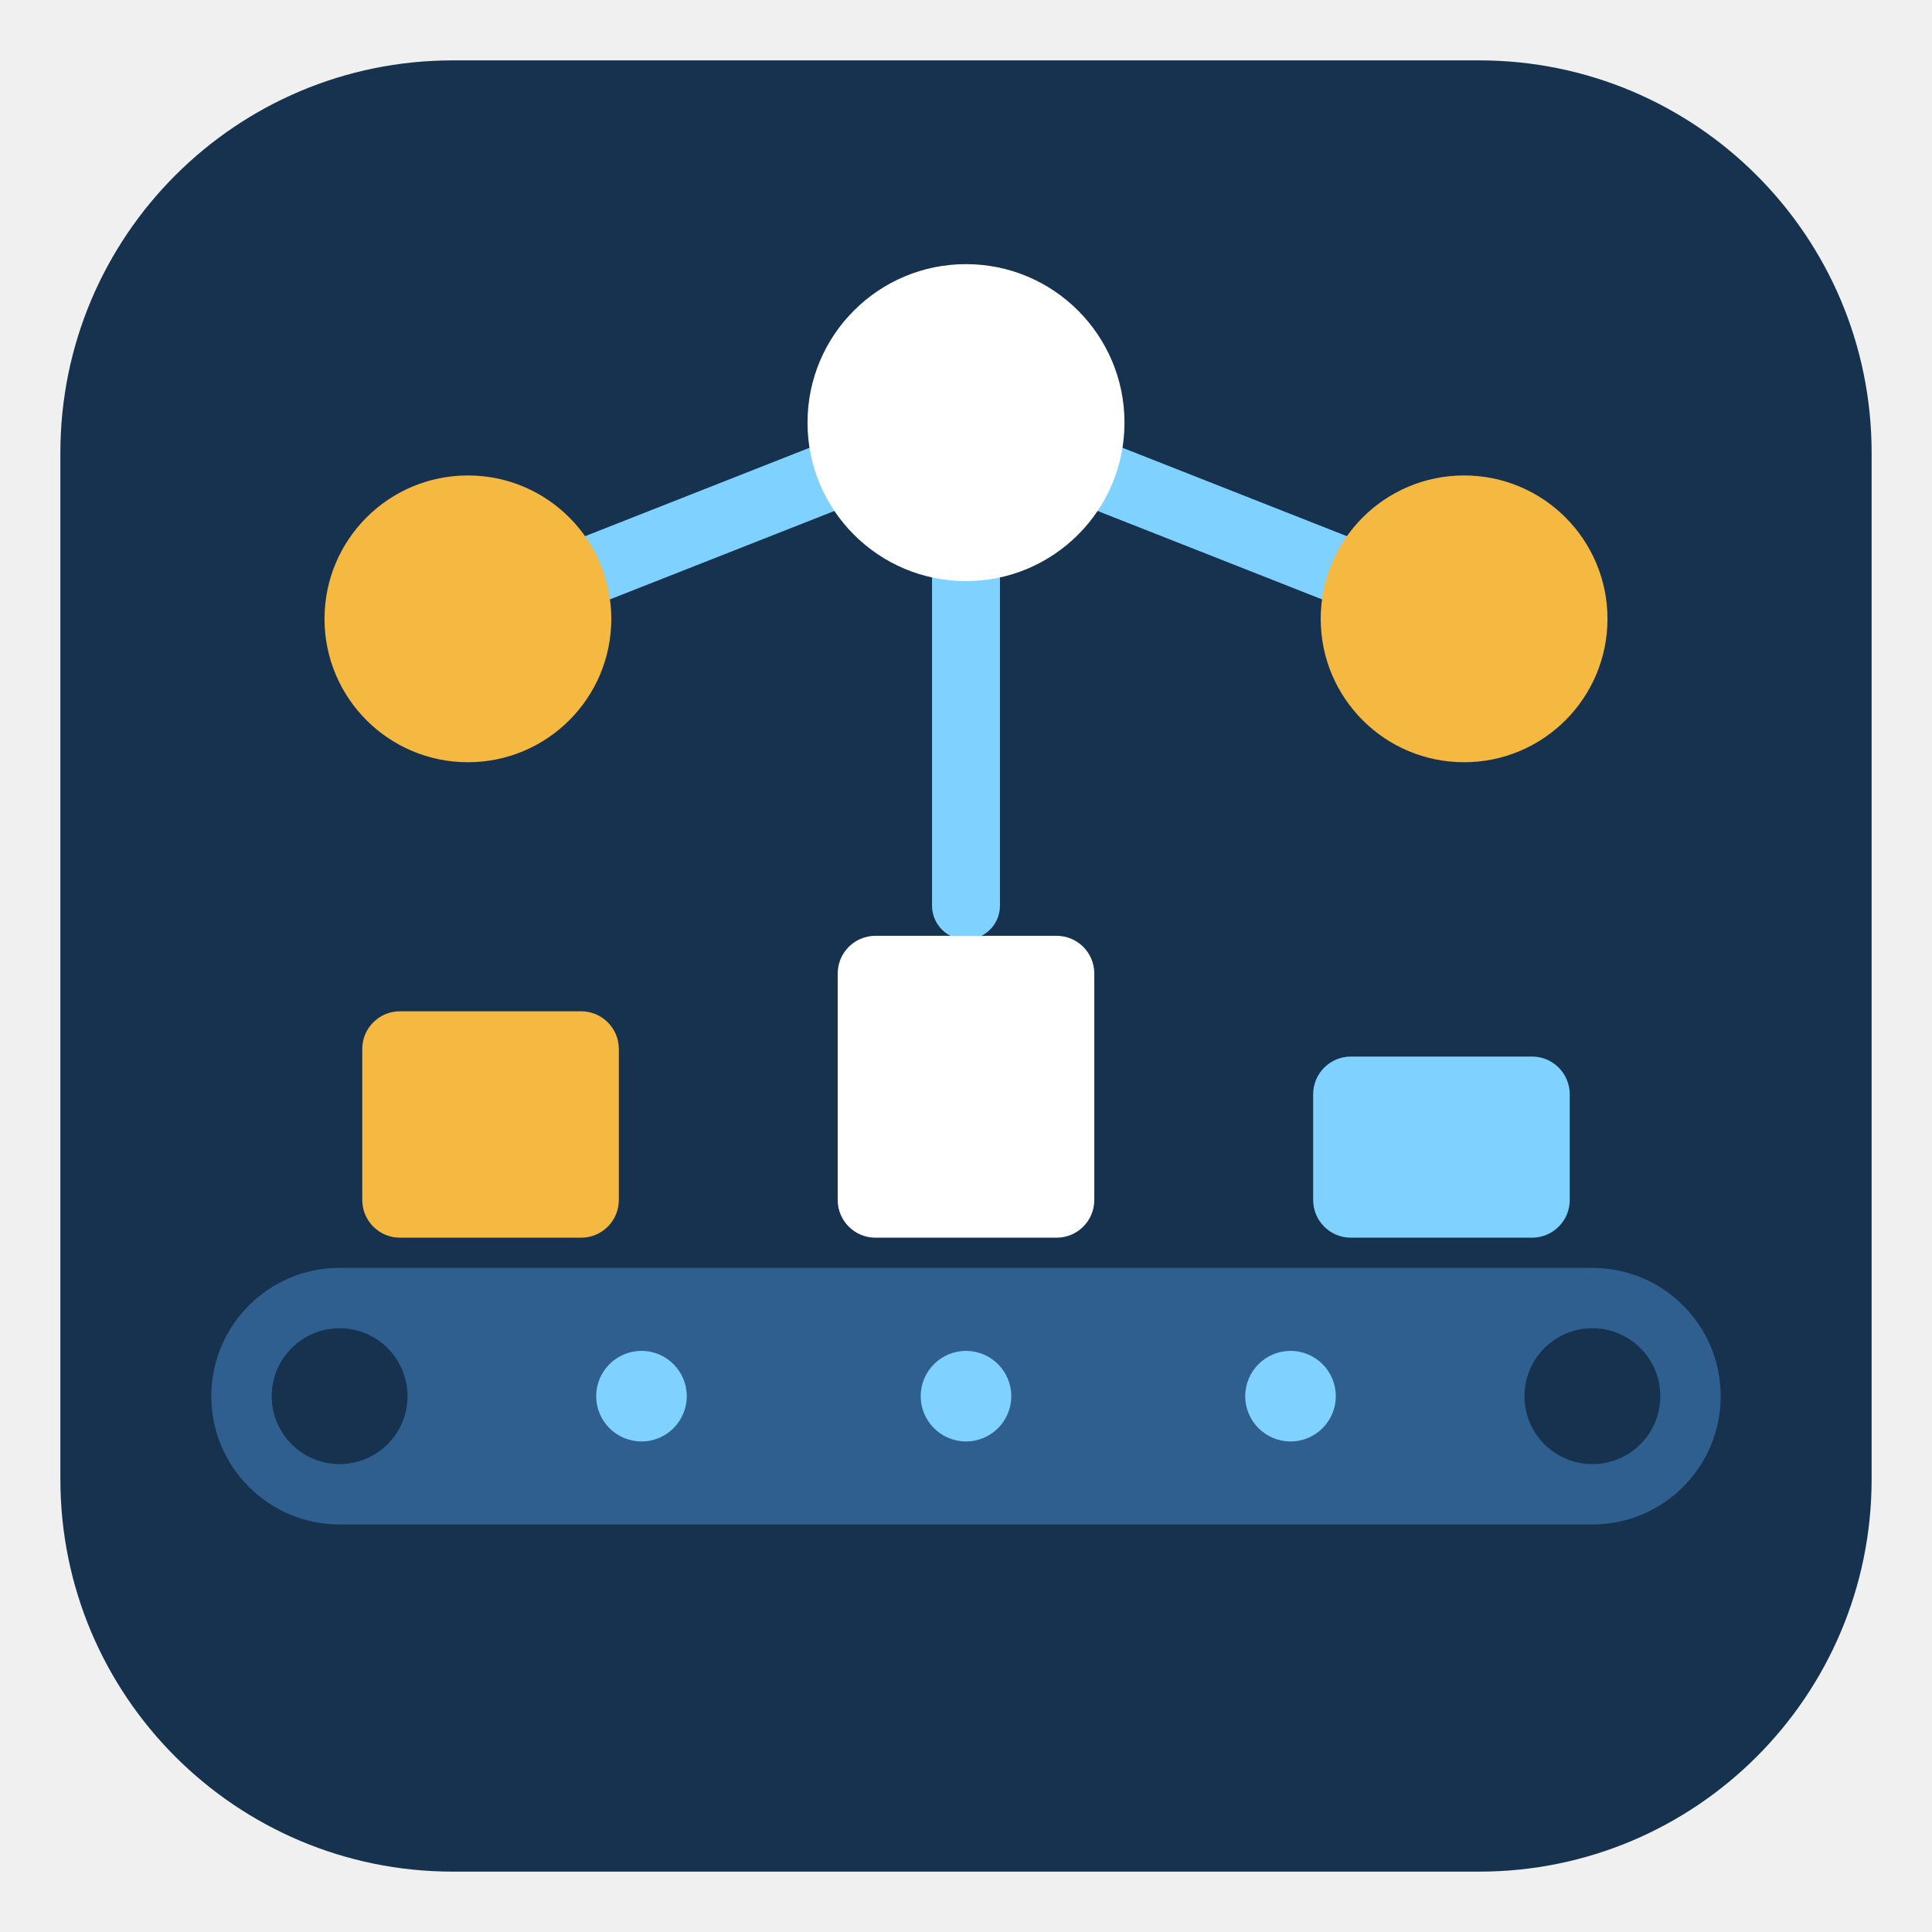
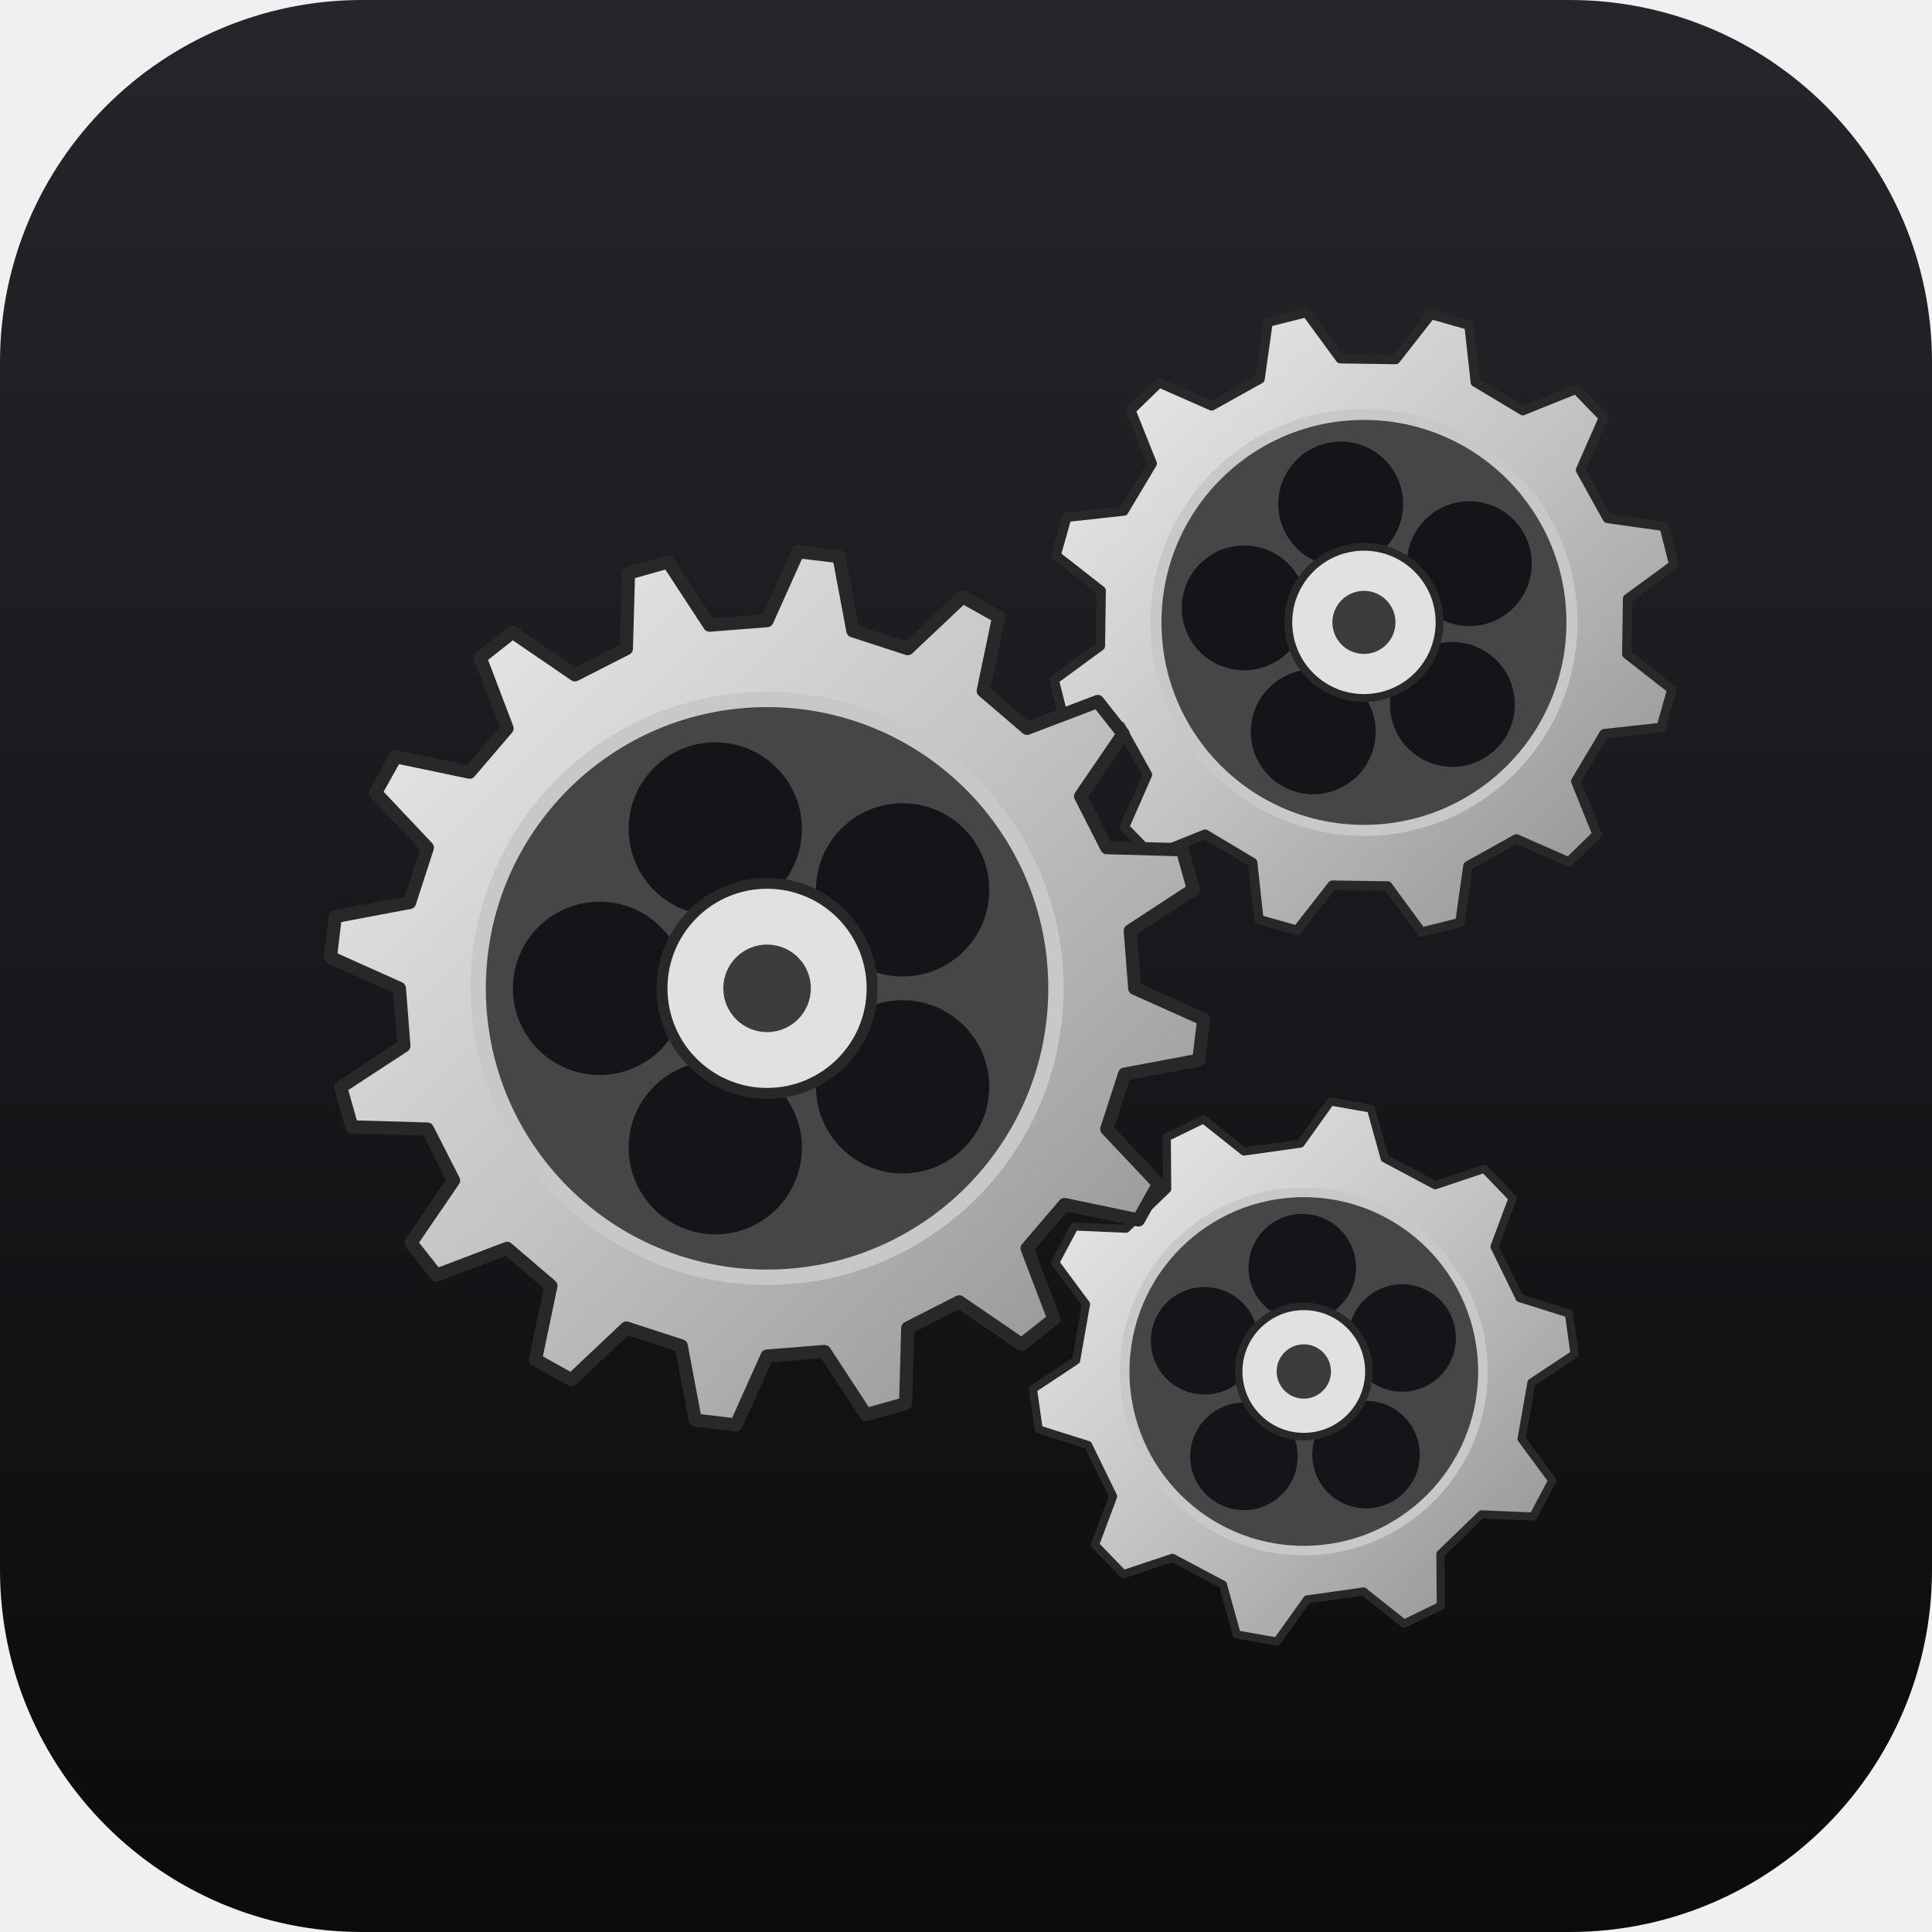
<svg xmlns="http://www.w3.org/2000/svg" viewBox="0 0 256 256" width="256" height="256">
-   <rect x="8" y="8" width="240" height="240" rx="52" fill="#16324f" />
-   <g stroke="#7fd1ff" stroke-width="9" stroke-linecap="round" fill="none">
-     <path d="M62 82 L128 56 L194 82" />
-     <path d="M128 56 L128 120" />
-   </g>
-   <circle cx="62" cy="82" r="19" fill="#f5b942" />
-   <circle cx="194" cy="82" r="19" fill="#f5b942" />
-   <circle cx="128" cy="56" r="21" fill="#ffffff" />
-   <rect x="28" y="168" width="200" height="34" rx="17" fill="#2f5f8f" />
-   <circle cx="45" cy="185" r="9" fill="#16324f" />
-   <circle cx="85" cy="185" r="6" fill="#7fd1ff" />
-   <circle cx="128" cy="185" r="6" fill="#7fd1ff" />
-   <circle cx="171" cy="185" r="6" fill="#7fd1ff" />
-   <circle cx="211" cy="185" r="9" fill="#16324f" />
-   <rect x="48" y="134" width="34" height="30" rx="5" fill="#f5b942" />
-   <rect x="111" y="124" width="34" height="40" rx="5" fill="#ffffff" />
-   <rect x="174" y="140" width="34" height="24" rx="5" fill="#7fd1ff" />
+   <defs>
+     <linearGradient id="g" x1="0" y1="0" x2="0" y2="1">
+       <stop offset="0" stop-color="#24262b" />
+       <stop offset="1" stop-color="#0b0b0c" />
+     </linearGradient>
+     <linearGradient id="metal" x1="0" y1="0" x2="1" y2="1">
+       <stop offset="0" stop-color="#f0f0f0" />
+       <stop offset="0.5" stop-color="#c3c3c3" />
+       <stop offset="1" stop-color="#8c8c8c" />
+     </linearGradient>
+   </defs>
+   <rect width="256" height="256" rx="48" fill="url(#g)" />
+   <polygon points="201.62,190.66 205.69,196.17 203.15,200.95 196.30,200.66 190.86,205.92 190.92,212.77 186.05,215.15 180.68,210.88 173.19,211.94 169.21,217.52 163.87,216.58 162.04,209.97 155.35,206.42 148.85,208.59 145.09,204.70 147.49,198.28 144.17,191.47 137.63,189.41 136.87,184.05 142.59,180.26 143.90,172.81 139.82,167.30 142.37,162.51 149.21,162.81 154.66,157.55 154.60,150.69 159.47,148.32 164.83,152.58 172.33,151.53 176.31,145.95 181.65,146.89 183.48,153.49 190.17,157.05 196.67,154.87 200.43,158.77 198.03,165.19 201.35,171.99 207.89,174.05 208.64,179.42 202.93,183.20" fill="url(#metal)" stroke="#282828" stroke-width="1.08" stroke-linejoin="round" />
+   <circle cx="172.76" cy="181.73" r="23.73" fill="#464646" />
+   <circle cx="181.01" cy="192.75" r="7.12" fill="#141518" />
+   <circle cx="164.83" cy="192.98" r="7.12" fill="#141518" />
+   <circle cx="159.61" cy="177.66" r="7.12" fill="#141518" />
+   <circle cx="172.56" cy="167.97" r="7.12" fill="#141518" />
+   <circle cx="185.79" cy="177.29" r="7.12" fill="#141518" />
+   <circle cx="172.76" cy="181.73" r="23.73" fill="none" stroke="#c8c8c8" stroke-width="1.26" />
+   <circle cx="172.76" cy="181.73" r="8.63" fill="#e1e1e1" stroke="#282828" stroke-width="1.00" />
+   <circle cx="172.76" cy="181.73" r="3.60" fill="#3c3c3c" />
+   <polygon points="215.56,86.67 221.54,91.35 220.11,96.39 212.56,97.22 208.80,103.52 211.63,110.56 207.87,114.21 200.92,111.16 194.51,114.73 193.45,122.24 188.36,123.52 183.87,117.40 176.54,117.29 171.86,123.27 166.81,121.84 165.98,114.29 159.68,110.53 152.64,113.37 148.99,109.60 152.04,102.65 148.47,96.24 140.96,95.18 139.68,90.09 145.80,85.60 145.91,78.27 139.93,73.59 141.36,68.54 148.91,67.71 152.67,61.42 149.84,54.37 153.60,50.72 160.55,53.78 166.96,50.21 168.02,42.69 173.11,41.41 177.60,47.53 184.93,47.64 189.61,41.66 194.66,43.10 195.49,50.64 201.78,54.41 208.83,51.57 212.48,55.33 209.43,62.28 212.99,68.69 220.51,69.75 221.79,74.84 215.67,79.33" fill="url(#metal)" stroke="#282828" stroke-width="1.25" stroke-linejoin="round" />
+   <circle cx="180.73" cy="82.47" r="27.56" fill="#464646" />
+   <circle cx="192.45" cy="93.34" r="8.27" fill="#141518" />
+   <circle cx="174.01" cy="96.97" r="8.27" fill="#141518" />
+   <circle cx="164.86" cy="80.55" r="8.27" fill="#141518" />
+   <circle cx="177.65" cy="66.78" r="8.27" fill="#141518" />
+   <circle cx="194.70" cy="74.69" r="8.27" fill="#141518" />
+   <circle cx="180.73" cy="82.47" r="27.56" fill="none" stroke="#c8c8c8" stroke-width="1.46" />
+   <circle cx="180.73" cy="82.47" r="10.02" fill="#e1e1e1" stroke="#282828" stroke-width="1.04" />
+   <circle cx="180.73" cy="82.47" r="4.18" fill="#3c3c3c" />
+   <polygon points="150.36,130.96 159.50,135.06 158.85,140.48 149.01,142.33 146.65,149.60 153.52,156.88 150.85,161.65 141.06,159.60 136.09,165.41 139.65,174.77 135.36,178.15 127.10,172.50 120.28,175.97 120.00,185.98 114.74,187.46 109.26,179.08 101.64,179.68 97.54,188.82 92.12,188.17 90.27,178.33 83.00,175.97 75.72,182.84 70.95,180.17 73.00,170.38 67.19,165.41 57.83,168.97 54.45,164.68 60.10,156.42 56.63,149.60 46.62,149.32 45.14,144.06 53.52,138.58 52.92,130.96 43.78,126.86 44.43,121.44 54.27,119.59 56.63,112.32 49.76,105.04 52.43,100.27 62.22,102.32 67.19,96.51 63.63,87.15 67.92,83.77 76.18,89.42 83.00,85.95 83.28,75.94 88.54,74.46 94.02,82.84 101.64,82.24 105.74,73.10 111.16,73.75 113.01,83.59 120.28,85.95 127.56,79.08 132.33,81.75 130.28,91.54 136.09,96.51 145.45,92.95 148.83,97.24 143.18,105.50 146.65,112.32 156.66,112.60 158.14,117.86 149.76,123.34" fill="url(#metal)" stroke="#282828" stroke-width="1.74" stroke-linejoin="round" />
+   <circle cx="101.64" cy="130.96" r="38.28" fill="#464646" />
+   <circle cx="119.60" cy="144.01" r="11.48" fill="#141518" />
+   <circle cx="94.78" cy="152.08" r="11.48" fill="#141518" />
+   <circle cx="79.44" cy="130.96" r="11.48" fill="#141518" />
+   <circle cx="94.78" cy="109.84" r="11.48" fill="#141518" />
+   <circle cx="119.60" cy="117.91" r="11.48" fill="#141518" />
+   <circle cx="101.64" cy="130.96" r="38.28" fill="none" stroke="#c8c8c8" stroke-width="2.03" />
+   <circle cx="101.64" cy="130.96" r="13.92" fill="#e1e1e1" stroke="#282828" stroke-width="1.45" />
+   <circle cx="101.64" cy="130.96" r="5.80" fill="#3c3c3c" />
</svg>
